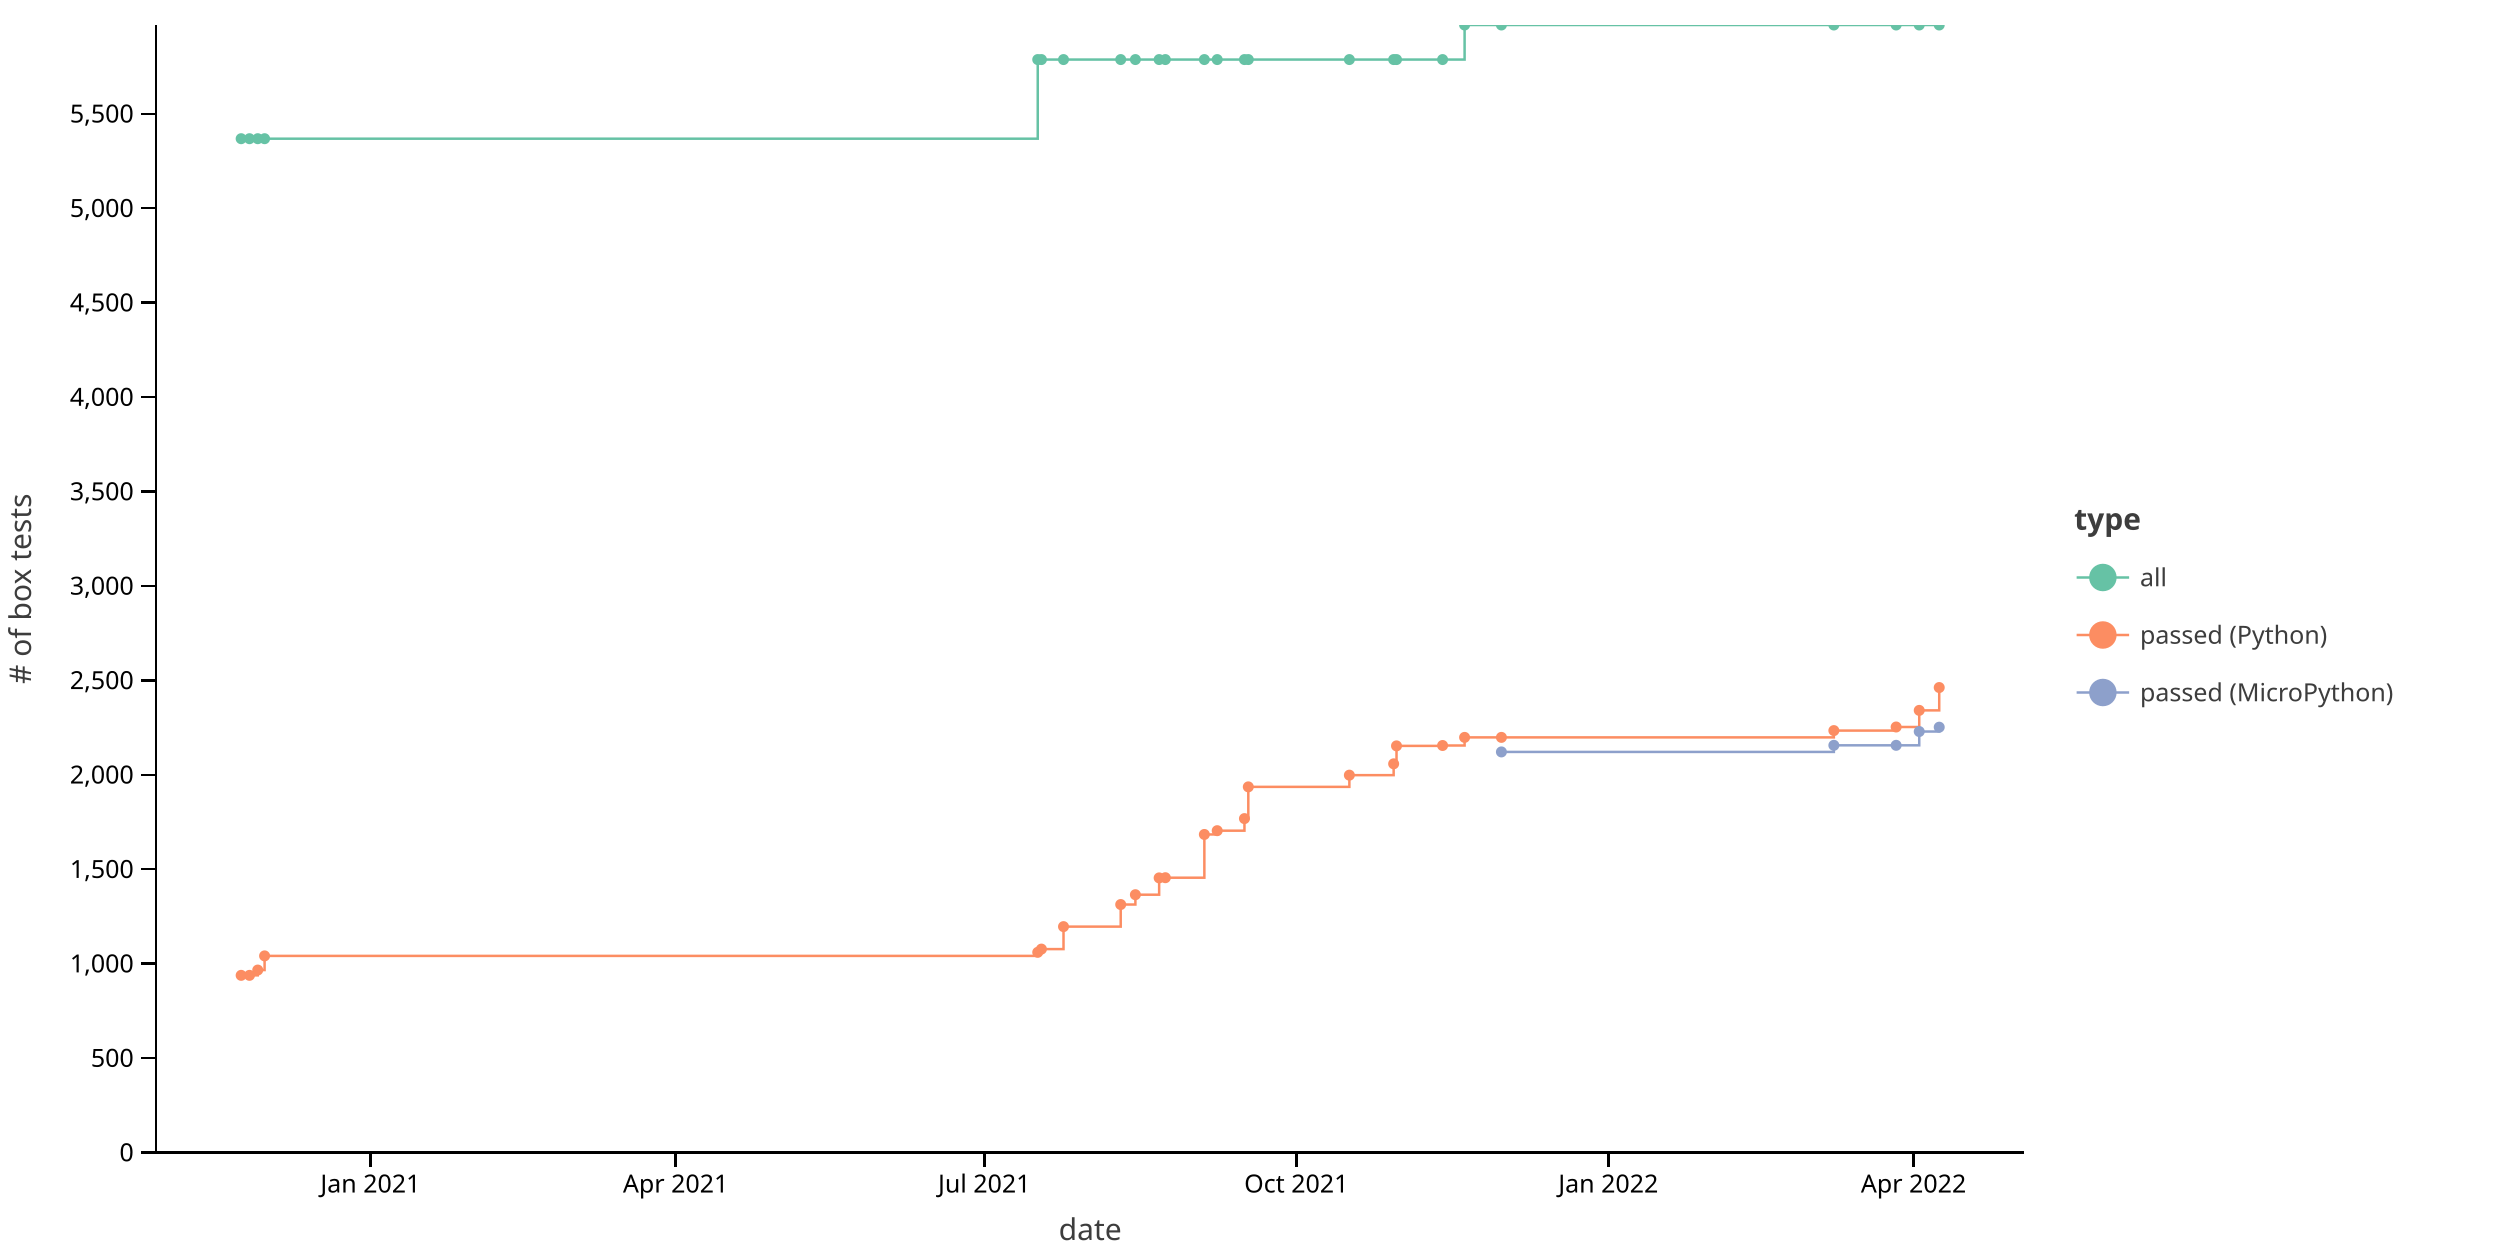
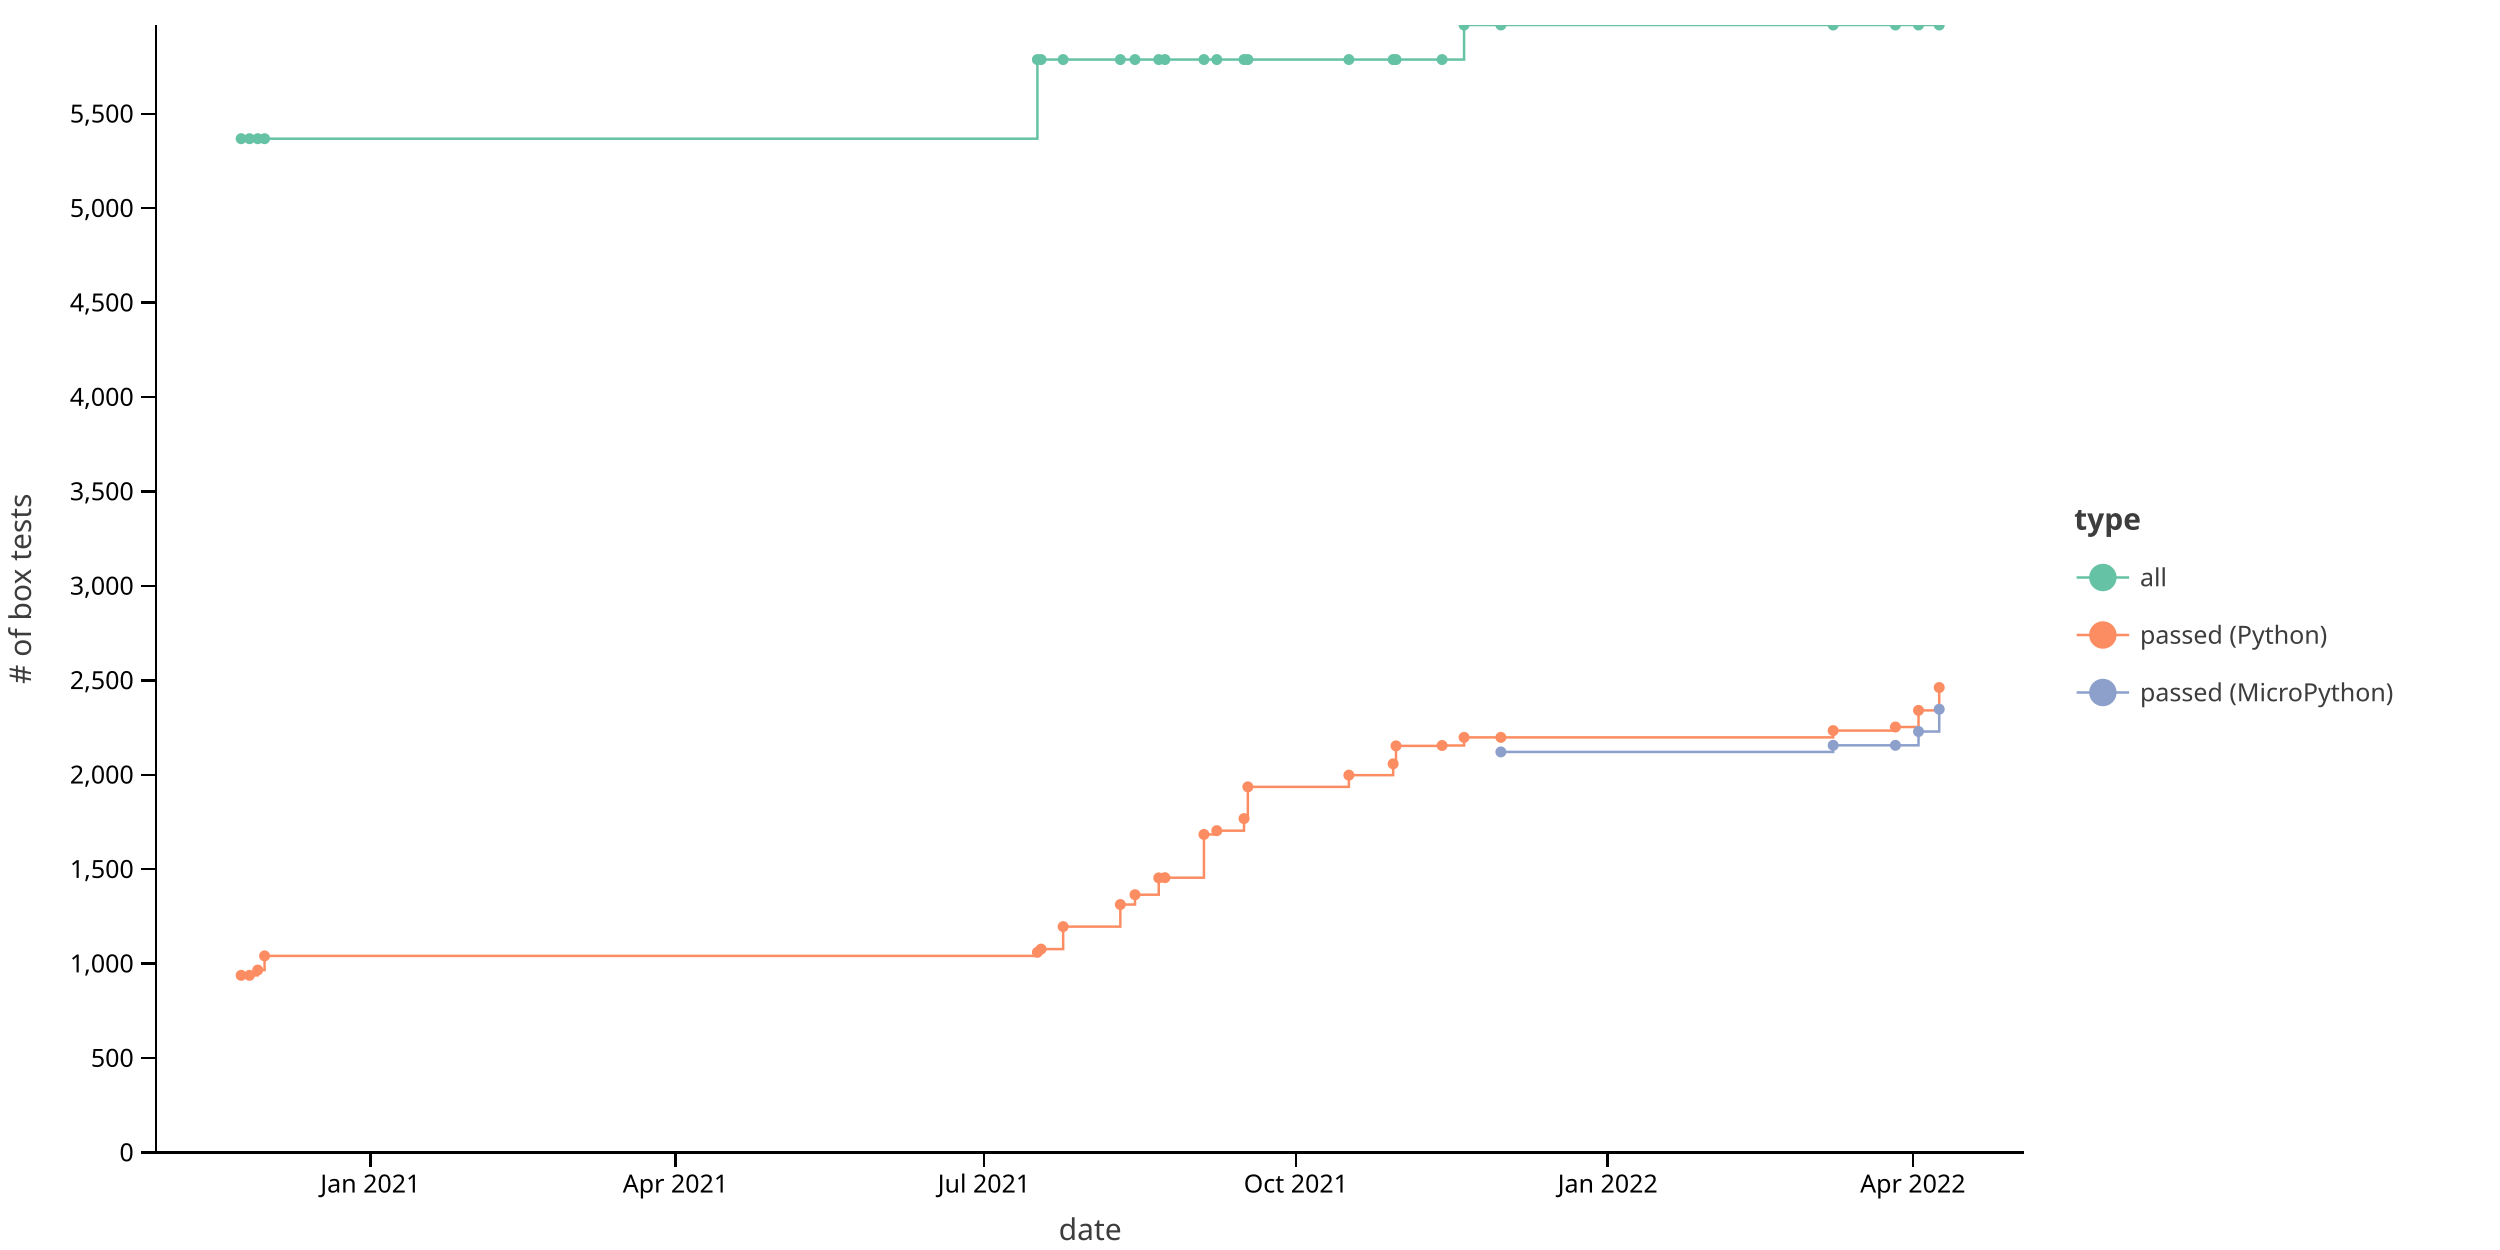
<svg xmlns="http://www.w3.org/2000/svg" class="plt-container" width="1000.0" height="500.0">
  <style type="text/css">
  .plt-container {
	font-family: "Lucida Grande", sans-serif;
	cursor: crosshair;
	user-select: none;
	-webkit-user-select: none;
	-moz-user-select: none;
	-ms-user-select: none;
}
.plt-backdrop {
   fill: white;
}
.plt-transparent .plt-backdrop {
   visibility: hidden;
}
text {
	font-size: 12px;
	fill: #3d3d3d;
	
	text-rendering: optimizeLegibility;
}
.plt-data-tooltip text {
	font-size: 12px;
}
.plt-axis-tooltip text {
	font-size: 12px;
}
.plt-axis line {
	shape-rendering: crispedges;
}
.plt-plot-title {

  font-size: 16.0px;
  font-weight: bold;
}
.plt-axis .tick text {

  font-size: 10.0px;
}
.plt-axis.small-tick-font .tick text {

  font-size: 8.0px;
}
.plt-axis-title text {

  font-size: 12.0px;
}
.plt_legend .legend-title text {

  font-size: 12.0px;
  font-weight: bold;
}
.plt_legend text {

  font-size: 10.0px;
}

  </style>
  <rect class="plt-backdrop" width="100%" height="100%">
  </rect>
  <g class="plt-plot">
    <g transform="translate(20.0 10.0 ) ">
      <g transform="translate(42.5 451.0 ) " class="plt-axis">
-         <g class="tick" transform="translate(85.65552 0.0 ) ">
+         <g class="tick" transform="translate(85.63335 0.0 ) ">
          <line stroke-width="1.0" stroke="rgb(0,0,0)" stroke-opacity="1.0" x2="0.0" y2="6.0">
          </line>
          <g transform="translate(0.0 9.0 ) ">
            <text style="fill:#000000;" text-anchor="middle" dy="0.7em">
            Jan 2021
            </text>
          </g>
        </g>
-         <g class="tick" transform="translate(207.7527 0.0 ) ">
+         <g class="tick" transform="translate(207.6782 0.0 ) ">
          <line stroke-width="1.0" stroke="rgb(0,0,0)" stroke-opacity="1.0" x2="0.0" y2="6.0">
          </line>
          <g transform="translate(0.0 9.0 ) ">
            <text style="fill:#000000;" text-anchor="middle" dy="0.7em">
            Apr 2021
            </text>
          </g>
        </g>
-         <g class="tick" transform="translate(331.2066 0.0 ) ">
+         <g class="tick" transform="translate(331.0791 0.0 ) ">
          <line stroke-width="1.0" stroke="rgb(0,0,0)" stroke-opacity="1.0" x2="0.0" y2="6.0">
          </line>
          <g transform="translate(0.0 9.0 ) ">
            <text style="fill:#000000;" text-anchor="middle" dy="0.7em">
            Jul 2021
            </text>
          </g>
        </g>
-         <g class="tick" transform="translate(456.017 0.0 ) ">
+         <g class="tick" transform="translate(455.836 0.0 ) ">
          <line stroke-width="1.0" stroke="rgb(0,0,0)" stroke-opacity="1.0" x2="0.0" y2="6.0">
          </line>
          <g transform="translate(0.0 9.0 ) ">
            <text style="fill:#000000;" text-anchor="middle" dy="0.7em">
            Oct 2021
            </text>
          </g>
        </g>
-         <g class="tick" transform="translate(580.8275 0.0 ) ">
+         <g class="tick" transform="translate(580.593 0.0 ) ">
          <line stroke-width="1.0" stroke="rgb(0,0,0)" stroke-opacity="1.0" x2="0.0" y2="6.0">
          </line>
          <g transform="translate(0.0 9.0 ) ">
            <text style="fill:#000000;" text-anchor="middle" dy="0.7em">
            Jan 2022
            </text>
          </g>
        </g>
-         <g class="tick" transform="translate(702.9247 0.0 ) ">
+         <g class="tick" transform="translate(702.6378 0.0 ) ">
          <line stroke-width="1.0" stroke="rgb(0,0,0)" stroke-opacity="1.0" x2="0.0" y2="6.0">
          </line>
          <g transform="translate(0.0 9.0 ) ">
            <text style="fill:#000000;" text-anchor="middle" dy="0.7em">
            Apr 2022
            </text>
          </g>
        </g>
        <line x1="0.0" y1="0.0" x2="747.15" y2="0.0" stroke-width="1.0" stroke="rgb(0,0,0)" stroke-opacity="1.0">
        </line>
      </g>
      <g transform="translate(42.5 0.0 ) " class="plt-axis">
        <g class="tick" transform="translate(0.0 451.0 ) ">
          <line stroke-width="1.0" stroke="rgb(0,0,0)" stroke-opacity="1.0" x2="-6.0" y2="0.0">
          </line>
          <g transform="translate(-9.0 0.0 ) ">
            <text style="fill:#000000;" text-anchor="end" dy="0.35em">
            0
            </text>
          </g>
        </g>
        <g class="tick" transform="translate(0.0 413.2278 ) ">
          <line stroke-width="1.0" stroke="rgb(0,0,0)" stroke-opacity="1.0" x2="-6.0" y2="0.0">
          </line>
          <g transform="translate(-9.0 0.0 ) ">
            <text style="fill:#000000;" text-anchor="end" dy="0.35em">
            500
            </text>
          </g>
        </g>
        <g class="tick" transform="translate(0.0 375.4556 ) ">
          <line stroke-width="1.0" stroke="rgb(0,0,0)" stroke-opacity="1.0" x2="-6.0" y2="0.0">
          </line>
          <g transform="translate(-9.0 0.0 ) ">
            <text style="fill:#000000;" text-anchor="end" dy="0.35em">
            1,000
            </text>
          </g>
        </g>
        <g class="tick" transform="translate(0.0 337.6834 ) ">
          <line stroke-width="1.0" stroke="rgb(0,0,0)" stroke-opacity="1.0" x2="-6.0" y2="0.0">
          </line>
          <g transform="translate(-9.0 0.0 ) ">
            <text style="fill:#000000;" text-anchor="end" dy="0.35em">
            1,500
            </text>
          </g>
        </g>
        <g class="tick" transform="translate(0.0 299.9112 ) ">
          <line stroke-width="1.0" stroke="rgb(0,0,0)" stroke-opacity="1.0" x2="-6.0" y2="0.0">
          </line>
          <g transform="translate(-9.0 0.0 ) ">
            <text style="fill:#000000;" text-anchor="end" dy="0.35em">
            2,000
            </text>
          </g>
        </g>
        <g class="tick" transform="translate(0.0 262.139 ) ">
          <line stroke-width="1.0" stroke="rgb(0,0,0)" stroke-opacity="1.0" x2="-6.0" y2="0.0">
          </line>
          <g transform="translate(-9.0 0.0 ) ">
            <text style="fill:#000000;" text-anchor="end" dy="0.35em">
            2,500
            </text>
          </g>
        </g>
        <g class="tick" transform="translate(0.0 224.3668 ) ">
          <line stroke-width="1.0" stroke="rgb(0,0,0)" stroke-opacity="1.0" x2="-6.0" y2="0.0">
          </line>
          <g transform="translate(-9.0 0.0 ) ">
            <text style="fill:#000000;" text-anchor="end" dy="0.35em">
            3,000
            </text>
          </g>
        </g>
        <g class="tick" transform="translate(0.0 186.5946 ) ">
          <line stroke-width="1.0" stroke="rgb(0,0,0)" stroke-opacity="1.0" x2="-6.0" y2="0.0">
          </line>
          <g transform="translate(-9.0 0.0 ) ">
            <text style="fill:#000000;" text-anchor="end" dy="0.35em">
            3,500
            </text>
          </g>
        </g>
        <g class="tick" transform="translate(0.0 148.8224 ) ">
          <line stroke-width="1.0" stroke="rgb(0,0,0)" stroke-opacity="1.0" x2="-6.0" y2="0.0">
          </line>
          <g transform="translate(-9.0 0.0 ) ">
            <text style="fill:#000000;" text-anchor="end" dy="0.35em">
            4,000
            </text>
          </g>
        </g>
        <g class="tick" transform="translate(0.0 111.0503 ) ">
          <line stroke-width="1.0" stroke="rgb(0,0,0)" stroke-opacity="1.0" x2="-6.0" y2="0.0">
          </line>
          <g transform="translate(-9.0 0.0 ) ">
            <text style="fill:#000000;" text-anchor="end" dy="0.35em">
            4,500
            </text>
          </g>
        </g>
        <g class="tick" transform="translate(0.0 73.27806 ) ">
          <line stroke-width="1.0" stroke="rgb(0,0,0)" stroke-opacity="1.0" x2="-6.0" y2="0.0">
          </line>
          <g transform="translate(-9.0 0.0 ) ">
            <text style="fill:#000000;" text-anchor="end" dy="0.35em">
            5,000
            </text>
          </g>
        </g>
        <g class="tick" transform="translate(0.0 35.50586 ) ">
          <line stroke-width="1.0" stroke="rgb(0,0,0)" stroke-opacity="1.0" x2="-6.0" y2="0.0">
          </line>
          <g transform="translate(-9.0 0.0 ) ">
            <text style="fill:#000000;" text-anchor="end" dy="0.35em">
            5,500
            </text>
          </g>
        </g>
        <line x1="0.0" y1="0.0" x2="0.0" y2="451.0" stroke-width="1.0" stroke="rgb(0,0,0)" stroke-opacity="1.0">
        </line>
      </g>
      <g transform="translate(42.5 0.0 ) " clip-path="url(#clip-0)" clip-bounds-jfx="[rect (0.0, 0.0), (747.15, 451.0)]">
        <defs>
          <clipPath id="clip-0">
            <rect x="0.0" y="0.0" width="747.15" height="451.0">
            </rect>
          </clipPath>
        </defs>
        <g>
-           <path d="M33.961 45.478 L33.961 45.478 L37.296 45.478 L37.296 45.478 L40.596 45.478 L40.596 45.478 L43.336 45.478 L43.336 45.478 L352.597 45.478 L352.597 13.825 L354.069 13.825 L354.069 13.825 L362.905 13.825 L362.905 13.825 L385.785 13.825 L385.785 13.825 L391.657 13.825 L391.657 13.825 L401.156 13.825 L401.156 13.825 L403.641 13.825 L403.641 13.825 L419.244 13.825 L419.244 13.825 L424.381 13.825 L424.381 13.825 L435.28 13.825 L435.28 13.825 L436.823 13.825 L436.823 13.825 L477.247 13.825 L477.247 13.825 L494.959 13.825 L494.959 13.825 L496.107 13.825 L496.107 13.825 L514.535 13.825 L514.535 13.825 L523.34 13.825 L523.34 0.0 L538.066 0.0 L538.066 0.0 L671.044 0.0 L671.044 0.0 L695.959 0.0 L695.959 0.0 L705.195 0.0 L705.195 0.0 L713.189 0.0 L713.189 0.0 " fill="none" stroke-width="1.0" stroke="rgb(102,194,165)" stroke-opacity="1.0">
+           <path d="M33.961 45.478 L33.961 45.478 L37.295 45.478 L37.295 45.478 L40.593 45.478 L40.593 45.478 L43.332 45.478 L43.332 45.478 L352.46 45.478 L352.46 13.825 L353.932 13.825 L353.932 13.825 L362.763 13.825 L362.763 13.825 L385.634 13.825 L385.634 13.825 L391.504 13.825 L391.504 13.825 L400.998 13.825 L400.998 13.825 L403.482 13.825 L403.482 13.825 L419.078 13.825 L419.078 13.825 L424.214 13.825 L424.214 13.825 L435.108 13.825 L435.108 13.825 L436.65 13.825 L436.65 13.825 L477.057 13.825 L477.057 13.825 L494.761 13.825 L494.761 13.825 L495.909 13.825 L495.909 13.825 L514.329 13.825 L514.329 13.825 L523.131 13.825 L523.131 0.0 L537.85 0.0 L537.85 0.0 L670.771 0.0 L670.771 0.0 L695.675 0.0 L695.675 0.0 L704.907 0.0 L704.907 0.0 L713.189 0.0 L713.189 0.0 " fill="none" stroke-width="1.0" stroke="rgb(102,194,165)" stroke-opacity="1.0">
          </path>
        </g>
        <g>
-           <path d="M33.961 380.139 L33.961 380.139 L37.296 380.139 L37.296 380.139 L40.596 380.139 L40.596 378.024 L43.336 378.024 L43.336 372.358 L352.597 372.358 L352.597 370.923 L354.069 370.923 L354.069 369.639 L362.905 369.639 L362.905 360.649 L385.785 360.649 L385.785 351.81 L391.657 351.81 L391.657 347.882 L401.156 347.882 L401.156 341.158 L403.641 341.158 L403.641 341.083 L419.244 341.083 L419.244 323.783 L424.381 323.783 L424.381 322.272 L435.28 322.272 L435.28 317.438 L436.823 317.438 L436.823 304.746 L477.247 304.746 L477.247 300.062 L494.959 300.062 L494.959 295.53 L496.107 295.53 L496.107 288.353 L514.535 288.353 L514.535 288.202 L523.34 288.202 L523.34 284.953 L538.066 284.953 L538.066 284.953 L671.044 284.953 L671.044 282.234 L695.959 282.234 L695.959 280.798 L705.195 280.798 L705.195 274.151 L713.189 274.151 L713.189 265.01 " fill="none" stroke-width="1.0" stroke="rgb(252,141,98)" stroke-opacity="1.0">
+           <path d="M33.961 380.139 L33.961 380.139 L37.295 380.139 L37.295 380.139 L40.593 380.139 L40.593 378.024 L43.332 378.024 L43.332 372.358 L352.46 372.358 L352.46 370.923 L353.932 370.923 L353.932 369.639 L362.763 369.639 L362.763 360.649 L385.634 360.649 L385.634 351.81 L391.504 351.81 L391.504 347.882 L400.998 347.882 L400.998 341.158 L403.482 341.158 L403.482 341.083 L419.078 341.083 L419.078 323.783 L424.214 323.783 L424.214 322.272 L435.108 322.272 L435.108 317.438 L436.65 317.438 L436.65 304.746 L477.057 304.746 L477.057 300.062 L494.761 300.062 L494.761 295.53 L495.909 295.53 L495.909 288.353 L514.329 288.353 L514.329 288.202 L523.131 288.202 L523.131 284.953 L537.85 284.953 L537.85 284.953 L670.771 284.953 L670.771 282.234 L695.675 282.234 L695.675 280.798 L704.907 280.798 L704.907 274.151 L713.189 274.151 L713.189 265.01 " fill="none" stroke-width="1.0" stroke="rgb(252,141,98)" stroke-opacity="1.0">
          </path>
        </g>
        <g>
-           <path d="M538.066 290.77 L538.066 290.77 L671.044 290.77 L671.044 288.126 L695.959 288.126 L695.959 288.126 L705.195 288.126 L705.195 282.612 L713.189 282.612 L713.189 280.874 " fill="none" stroke-width="1.0" stroke="rgb(141,160,203)" stroke-opacity="1.0">
+           <path d="M537.85 290.77 L537.85 290.77 L670.771 290.77 L670.771 288.126 L695.675 288.126 L695.675 288.126 L704.907 288.126 L704.907 282.612 L713.189 282.612 L713.189 273.697 " fill="none" stroke-width="1.0" stroke="rgb(141,160,203)" stroke-opacity="1.0">
          </path>
        </g>
      </g>
      <g transform="translate(42.5 0.0 ) " clip-path="url(#clip-1)" clip-bounds-jfx="[rect (0.0, 0.0), (747.15, 451.0)]">
        <defs>
          <clipPath id="clip-1">
            <rect x="0.0" y="0.0" width="747.15" height="451.0">
            </rect>
          </clipPath>
        </defs>
        <g>
          <g>
            <circle fill="#66c2a5" stroke="#66c2a5" stroke-opacity="0.0" stroke-width="0.0" cx="33.961" cy="45.478" r="2.2" />
-             <circle fill="#66c2a5" stroke="#66c2a5" stroke-opacity="0.0" stroke-width="0.0" cx="37.296" cy="45.478" r="2.2" />
-             <circle fill="#66c2a5" stroke="#66c2a5" stroke-opacity="0.0" stroke-width="0.0" cx="40.596" cy="45.478" r="2.2" />
-             <circle fill="#66c2a5" stroke="#66c2a5" stroke-opacity="0.0" stroke-width="0.0" cx="43.336" cy="45.478" r="2.2" />
-             <circle fill="#66c2a5" stroke="#66c2a5" stroke-opacity="0.0" stroke-width="0.0" cx="352.597" cy="13.825" r="2.2" />
-             <circle fill="#66c2a5" stroke="#66c2a5" stroke-opacity="0.0" stroke-width="0.0" cx="354.069" cy="13.825" r="2.2" />
-             <circle fill="#66c2a5" stroke="#66c2a5" stroke-opacity="0.0" stroke-width="0.0" cx="362.905" cy="13.825" r="2.2" />
-             <circle fill="#66c2a5" stroke="#66c2a5" stroke-opacity="0.0" stroke-width="0.0" cx="385.785" cy="13.825" r="2.2" />
-             <circle fill="#66c2a5" stroke="#66c2a5" stroke-opacity="0.0" stroke-width="0.0" cx="391.657" cy="13.825" r="2.2" />
-             <circle fill="#66c2a5" stroke="#66c2a5" stroke-opacity="0.0" stroke-width="0.0" cx="401.156" cy="13.825" r="2.2" />
-             <circle fill="#66c2a5" stroke="#66c2a5" stroke-opacity="0.0" stroke-width="0.0" cx="403.641" cy="13.825" r="2.2" />
-             <circle fill="#66c2a5" stroke="#66c2a5" stroke-opacity="0.0" stroke-width="0.0" cx="419.244" cy="13.825" r="2.2" />
-             <circle fill="#66c2a5" stroke="#66c2a5" stroke-opacity="0.0" stroke-width="0.0" cx="424.381" cy="13.825" r="2.2" />
-             <circle fill="#66c2a5" stroke="#66c2a5" stroke-opacity="0.0" stroke-width="0.0" cx="435.28" cy="13.825" r="2.2" />
-             <circle fill="#66c2a5" stroke="#66c2a5" stroke-opacity="0.0" stroke-width="0.0" cx="436.823" cy="13.825" r="2.2" />
-             <circle fill="#66c2a5" stroke="#66c2a5" stroke-opacity="0.0" stroke-width="0.0" cx="477.247" cy="13.825" r="2.2" />
-             <circle fill="#66c2a5" stroke="#66c2a5" stroke-opacity="0.0" stroke-width="0.0" cx="494.959" cy="13.825" r="2.2" />
-             <circle fill="#66c2a5" stroke="#66c2a5" stroke-opacity="0.0" stroke-width="0.0" cx="496.107" cy="13.825" r="2.2" />
-             <circle fill="#66c2a5" stroke="#66c2a5" stroke-opacity="0.0" stroke-width="0.0" cx="514.535" cy="13.825" r="2.2" />
-             <circle fill="#66c2a5" stroke="#66c2a5" stroke-opacity="0.0" stroke-width="0.0" cx="523.34" cy="0.0" r="2.2" />
-             <circle fill="#66c2a5" stroke="#66c2a5" stroke-opacity="0.0" stroke-width="0.0" cx="538.066" cy="0.0" r="2.2" />
-             <circle fill="#66c2a5" stroke="#66c2a5" stroke-opacity="0.0" stroke-width="0.0" cx="671.044" cy="0.0" r="2.2" />
-             <circle fill="#66c2a5" stroke="#66c2a5" stroke-opacity="0.0" stroke-width="0.0" cx="695.959" cy="0.0" r="2.2" />
-             <circle fill="#66c2a5" stroke="#66c2a5" stroke-opacity="0.0" stroke-width="0.0" cx="705.195" cy="0.0" r="2.2" />
+             <circle fill="#66c2a5" stroke="#66c2a5" stroke-opacity="0.0" stroke-width="0.0" cx="37.295" cy="45.478" r="2.2" />
+             <circle fill="#66c2a5" stroke="#66c2a5" stroke-opacity="0.0" stroke-width="0.0" cx="40.593" cy="45.478" r="2.2" />
+             <circle fill="#66c2a5" stroke="#66c2a5" stroke-opacity="0.0" stroke-width="0.0" cx="43.332" cy="45.478" r="2.2" />
+             <circle fill="#66c2a5" stroke="#66c2a5" stroke-opacity="0.0" stroke-width="0.0" cx="352.46" cy="13.825" r="2.2" />
+             <circle fill="#66c2a5" stroke="#66c2a5" stroke-opacity="0.0" stroke-width="0.0" cx="353.932" cy="13.825" r="2.2" />
+             <circle fill="#66c2a5" stroke="#66c2a5" stroke-opacity="0.0" stroke-width="0.0" cx="362.763" cy="13.825" r="2.2" />
+             <circle fill="#66c2a5" stroke="#66c2a5" stroke-opacity="0.0" stroke-width="0.0" cx="385.634" cy="13.825" r="2.2" />
+             <circle fill="#66c2a5" stroke="#66c2a5" stroke-opacity="0.0" stroke-width="0.0" cx="391.504" cy="13.825" r="2.2" />
+             <circle fill="#66c2a5" stroke="#66c2a5" stroke-opacity="0.0" stroke-width="0.0" cx="400.998" cy="13.825" r="2.2" />
+             <circle fill="#66c2a5" stroke="#66c2a5" stroke-opacity="0.0" stroke-width="0.0" cx="403.482" cy="13.825" r="2.2" />
+             <circle fill="#66c2a5" stroke="#66c2a5" stroke-opacity="0.0" stroke-width="0.0" cx="419.078" cy="13.825" r="2.2" />
+             <circle fill="#66c2a5" stroke="#66c2a5" stroke-opacity="0.0" stroke-width="0.0" cx="424.214" cy="13.825" r="2.2" />
+             <circle fill="#66c2a5" stroke="#66c2a5" stroke-opacity="0.0" stroke-width="0.0" cx="435.108" cy="13.825" r="2.2" />
+             <circle fill="#66c2a5" stroke="#66c2a5" stroke-opacity="0.0" stroke-width="0.0" cx="436.65" cy="13.825" r="2.2" />
+             <circle fill="#66c2a5" stroke="#66c2a5" stroke-opacity="0.0" stroke-width="0.0" cx="477.057" cy="13.825" r="2.2" />
+             <circle fill="#66c2a5" stroke="#66c2a5" stroke-opacity="0.0" stroke-width="0.0" cx="494.761" cy="13.825" r="2.2" />
+             <circle fill="#66c2a5" stroke="#66c2a5" stroke-opacity="0.0" stroke-width="0.0" cx="495.909" cy="13.825" r="2.2" />
+             <circle fill="#66c2a5" stroke="#66c2a5" stroke-opacity="0.0" stroke-width="0.0" cx="514.329" cy="13.825" r="2.2" />
+             <circle fill="#66c2a5" stroke="#66c2a5" stroke-opacity="0.0" stroke-width="0.0" cx="523.131" cy="0.0" r="2.2" />
+             <circle fill="#66c2a5" stroke="#66c2a5" stroke-opacity="0.0" stroke-width="0.0" cx="537.85" cy="0.0" r="2.2" />
+             <circle fill="#66c2a5" stroke="#66c2a5" stroke-opacity="0.0" stroke-width="0.0" cx="670.771" cy="0.0" r="2.2" />
+             <circle fill="#66c2a5" stroke="#66c2a5" stroke-opacity="0.0" stroke-width="0.0" cx="695.675" cy="0.0" r="2.2" />
+             <circle fill="#66c2a5" stroke="#66c2a5" stroke-opacity="0.0" stroke-width="0.0" cx="704.907" cy="0.0" r="2.2" />
            <circle fill="#66c2a5" stroke="#66c2a5" stroke-opacity="0.0" stroke-width="0.0" cx="713.189" cy="0.0" r="2.2" />
            <circle fill="#fc8d62" stroke="#fc8d62" stroke-opacity="0.0" stroke-width="0.0" cx="33.961" cy="380.139" r="2.2" />
-             <circle fill="#fc8d62" stroke="#fc8d62" stroke-opacity="0.0" stroke-width="0.0" cx="37.296" cy="380.139" r="2.2" />
-             <circle fill="#fc8d62" stroke="#fc8d62" stroke-opacity="0.0" stroke-width="0.0" cx="40.596" cy="378.024" r="2.2" />
-             <circle fill="#fc8d62" stroke="#fc8d62" stroke-opacity="0.0" stroke-width="0.0" cx="43.336" cy="372.358" r="2.2" />
-             <circle fill="#fc8d62" stroke="#fc8d62" stroke-opacity="0.0" stroke-width="0.0" cx="352.597" cy="370.923" r="2.2" />
-             <circle fill="#fc8d62" stroke="#fc8d62" stroke-opacity="0.0" stroke-width="0.0" cx="354.069" cy="369.639" r="2.2" />
-             <circle fill="#fc8d62" stroke="#fc8d62" stroke-opacity="0.0" stroke-width="0.0" cx="362.905" cy="360.649" r="2.2" />
-             <circle fill="#fc8d62" stroke="#fc8d62" stroke-opacity="0.0" stroke-width="0.0" cx="385.785" cy="351.81" r="2.2" />
-             <circle fill="#fc8d62" stroke="#fc8d62" stroke-opacity="0.0" stroke-width="0.0" cx="391.657" cy="347.882" r="2.2" />
-             <circle fill="#fc8d62" stroke="#fc8d62" stroke-opacity="0.0" stroke-width="0.0" cx="401.156" cy="341.158" r="2.2" />
-             <circle fill="#fc8d62" stroke="#fc8d62" stroke-opacity="0.0" stroke-width="0.0" cx="403.641" cy="341.083" r="2.2" />
-             <circle fill="#fc8d62" stroke="#fc8d62" stroke-opacity="0.0" stroke-width="0.0" cx="419.244" cy="323.783" r="2.2" />
-             <circle fill="#fc8d62" stroke="#fc8d62" stroke-opacity="0.0" stroke-width="0.0" cx="424.381" cy="322.272" r="2.2" />
-             <circle fill="#fc8d62" stroke="#fc8d62" stroke-opacity="0.0" stroke-width="0.0" cx="435.28" cy="317.438" r="2.2" />
-             <circle fill="#fc8d62" stroke="#fc8d62" stroke-opacity="0.0" stroke-width="0.0" cx="436.823" cy="304.746" r="2.2" />
-             <circle fill="#fc8d62" stroke="#fc8d62" stroke-opacity="0.0" stroke-width="0.0" cx="477.247" cy="300.062" r="2.2" />
-             <circle fill="#fc8d62" stroke="#fc8d62" stroke-opacity="0.0" stroke-width="0.0" cx="494.959" cy="295.53" r="2.2" />
-             <circle fill="#fc8d62" stroke="#fc8d62" stroke-opacity="0.0" stroke-width="0.0" cx="496.107" cy="288.353" r="2.2" />
-             <circle fill="#fc8d62" stroke="#fc8d62" stroke-opacity="0.0" stroke-width="0.0" cx="514.535" cy="288.202" r="2.2" />
-             <circle fill="#fc8d62" stroke="#fc8d62" stroke-opacity="0.0" stroke-width="0.0" cx="523.34" cy="284.953" r="2.2" />
-             <circle fill="#fc8d62" stroke="#fc8d62" stroke-opacity="0.0" stroke-width="0.0" cx="538.066" cy="284.953" r="2.2" />
-             <circle fill="#fc8d62" stroke="#fc8d62" stroke-opacity="0.0" stroke-width="0.0" cx="671.044" cy="282.234" r="2.2" />
-             <circle fill="#fc8d62" stroke="#fc8d62" stroke-opacity="0.0" stroke-width="0.0" cx="695.959" cy="280.798" r="2.2" />
-             <circle fill="#fc8d62" stroke="#fc8d62" stroke-opacity="0.0" stroke-width="0.0" cx="705.195" cy="274.151" r="2.2" />
+             <circle fill="#fc8d62" stroke="#fc8d62" stroke-opacity="0.0" stroke-width="0.0" cx="37.295" cy="380.139" r="2.2" />
+             <circle fill="#fc8d62" stroke="#fc8d62" stroke-opacity="0.0" stroke-width="0.0" cx="40.593" cy="378.024" r="2.2" />
+             <circle fill="#fc8d62" stroke="#fc8d62" stroke-opacity="0.0" stroke-width="0.0" cx="43.332" cy="372.358" r="2.2" />
+             <circle fill="#fc8d62" stroke="#fc8d62" stroke-opacity="0.0" stroke-width="0.0" cx="352.46" cy="370.923" r="2.2" />
+             <circle fill="#fc8d62" stroke="#fc8d62" stroke-opacity="0.0" stroke-width="0.0" cx="353.932" cy="369.639" r="2.2" />
+             <circle fill="#fc8d62" stroke="#fc8d62" stroke-opacity="0.0" stroke-width="0.0" cx="362.763" cy="360.649" r="2.2" />
+             <circle fill="#fc8d62" stroke="#fc8d62" stroke-opacity="0.0" stroke-width="0.0" cx="385.634" cy="351.81" r="2.2" />
+             <circle fill="#fc8d62" stroke="#fc8d62" stroke-opacity="0.0" stroke-width="0.0" cx="391.504" cy="347.882" r="2.2" />
+             <circle fill="#fc8d62" stroke="#fc8d62" stroke-opacity="0.0" stroke-width="0.0" cx="400.998" cy="341.158" r="2.2" />
+             <circle fill="#fc8d62" stroke="#fc8d62" stroke-opacity="0.0" stroke-width="0.0" cx="403.482" cy="341.083" r="2.2" />
+             <circle fill="#fc8d62" stroke="#fc8d62" stroke-opacity="0.0" stroke-width="0.0" cx="419.078" cy="323.783" r="2.2" />
+             <circle fill="#fc8d62" stroke="#fc8d62" stroke-opacity="0.0" stroke-width="0.0" cx="424.214" cy="322.272" r="2.2" />
+             <circle fill="#fc8d62" stroke="#fc8d62" stroke-opacity="0.0" stroke-width="0.0" cx="435.108" cy="317.438" r="2.2" />
+             <circle fill="#fc8d62" stroke="#fc8d62" stroke-opacity="0.0" stroke-width="0.0" cx="436.65" cy="304.746" r="2.2" />
+             <circle fill="#fc8d62" stroke="#fc8d62" stroke-opacity="0.0" stroke-width="0.0" cx="477.057" cy="300.062" r="2.2" />
+             <circle fill="#fc8d62" stroke="#fc8d62" stroke-opacity="0.0" stroke-width="0.0" cx="494.761" cy="295.53" r="2.2" />
+             <circle fill="#fc8d62" stroke="#fc8d62" stroke-opacity="0.0" stroke-width="0.0" cx="495.909" cy="288.353" r="2.2" />
+             <circle fill="#fc8d62" stroke="#fc8d62" stroke-opacity="0.0" stroke-width="0.0" cx="514.329" cy="288.202" r="2.2" />
+             <circle fill="#fc8d62" stroke="#fc8d62" stroke-opacity="0.0" stroke-width="0.0" cx="523.131" cy="284.953" r="2.2" />
+             <circle fill="#fc8d62" stroke="#fc8d62" stroke-opacity="0.0" stroke-width="0.0" cx="537.85" cy="284.953" r="2.2" />
+             <circle fill="#fc8d62" stroke="#fc8d62" stroke-opacity="0.0" stroke-width="0.0" cx="670.771" cy="282.234" r="2.2" />
+             <circle fill="#fc8d62" stroke="#fc8d62" stroke-opacity="0.0" stroke-width="0.0" cx="695.675" cy="280.798" r="2.2" />
+             <circle fill="#fc8d62" stroke="#fc8d62" stroke-opacity="0.0" stroke-width="0.0" cx="704.907" cy="274.151" r="2.2" />
            <circle fill="#fc8d62" stroke="#fc8d62" stroke-opacity="0.0" stroke-width="0.0" cx="713.189" cy="265.01" r="2.2" />
-             <circle fill="#8da0cb" stroke="#8da0cb" stroke-opacity="0.0" stroke-width="0.0" cx="538.066" cy="290.77" r="2.2" />
-             <circle fill="#8da0cb" stroke="#8da0cb" stroke-opacity="0.0" stroke-width="0.0" cx="671.044" cy="288.126" r="2.2" />
-             <circle fill="#8da0cb" stroke="#8da0cb" stroke-opacity="0.0" stroke-width="0.0" cx="695.959" cy="288.126" r="2.2" />
-             <circle fill="#8da0cb" stroke="#8da0cb" stroke-opacity="0.0" stroke-width="0.0" cx="705.195" cy="282.612" r="2.2" />
-             <circle fill="#8da0cb" stroke="#8da0cb" stroke-opacity="0.0" stroke-width="0.0" cx="713.189" cy="280.874" r="2.2" />
+             <circle fill="#8da0cb" stroke="#8da0cb" stroke-opacity="0.0" stroke-width="0.0" cx="537.85" cy="290.77" r="2.2" />
+             <circle fill="#8da0cb" stroke="#8da0cb" stroke-opacity="0.0" stroke-width="0.0" cx="670.771" cy="288.126" r="2.2" />
+             <circle fill="#8da0cb" stroke="#8da0cb" stroke-opacity="0.0" stroke-width="0.0" cx="695.675" cy="288.126" r="2.2" />
+             <circle fill="#8da0cb" stroke="#8da0cb" stroke-opacity="0.0" stroke-width="0.0" cx="704.907" cy="282.612" r="2.2" />
+             <circle fill="#8da0cb" stroke="#8da0cb" stroke-opacity="0.0" stroke-width="0.0" cx="713.189" cy="273.697" r="2.2" />
          </g>
        </g>
      </g>
    </g>
    <g class="plt-axis">
      <g transform="translate(4.0 235.5 ) rotate(-90.0 ) " class="plt-axis-title">
        <text text-anchor="middle" dy="0.7em">
        # of box tests
        </text>
      </g>
    </g>
    <g class="plt-axis">
      <g transform="translate(436.075 496.0 ) " class="plt-axis-title">
        <text text-anchor="middle">
        date
        </text>
      </g>
    </g>
    <g transform="translate(819.65 197.5 ) " class="plt_legend">
      <rect x="5.0" y="5.0" height="95.0" width="170.35" fill="rgb(255,255,255)" fill-opacity="1.0">
      </rect>
      <g transform="translate(10.0 10.0 ) ">
        <g class="legend-title" transform="translate(0.0 -4.0 ) ">
          <text dy="0.7em">
          type
          </text>
        </g>
        <g transform="translate(0.0 12.0 ) ">
          <g transform="">
            <g>
              <rect x="1.0" y="1.0" height="21.0" width="21.0" stroke-width="1.0" stroke="rgb(255,255,255)" stroke-opacity="1.0" fill="rgb(255,255,255)" fill-opacity="1.0">
              </rect>
              <g transform="translate(1.0 1.0 ) ">
                <g>
                  <line x1="0.0" y1="10.5" x2="21.0" y2="10.5" stroke="rgb(102,194,165)" stroke-opacity="1.0" fill="rgb(17,142,216)" fill-opacity="1.0" stroke-width="1.0">
                  </line>
                </g>
                <g>
                  <g>
                    <circle fill="#66c2a5" stroke="#66c2a5" stroke-opacity="0.0" stroke-width="0.0" cx="10.5" cy="10.5" r="5.5" />
                  </g>
                </g>
              </g>
              <rect x="0.0" y="0.0" height="23.0" width="23.0" stroke-width="1.0" stroke="rgb(255,255,255)" stroke-opacity="1.0" fill="none">
              </rect>
            </g>
            <g transform="translate(26.35 11.5 ) ">
              <text dy="0.35em">
              all
              </text>
            </g>
          </g>
          <g transform="translate(0.0 23.0 ) ">
            <g>
              <rect x="1.0" y="1.0" height="21.0" width="21.0" stroke-width="1.0" stroke="rgb(255,255,255)" stroke-opacity="1.0" fill="rgb(255,255,255)" fill-opacity="1.0">
              </rect>
              <g transform="translate(1.0 1.0 ) ">
                <g>
                  <line x1="0.0" y1="10.5" x2="21.0" y2="10.5" stroke="rgb(252,141,98)" stroke-opacity="1.0" fill="rgb(17,142,216)" fill-opacity="1.0" stroke-width="1.0">
                  </line>
                </g>
                <g>
                  <g>
                    <circle fill="#fc8d62" stroke="#fc8d62" stroke-opacity="0.0" stroke-width="0.0" cx="10.5" cy="10.5" r="5.5" />
                  </g>
                </g>
              </g>
              <rect x="0.0" y="0.0" height="23.0" width="23.0" stroke-width="1.0" stroke="rgb(255,255,255)" stroke-opacity="1.0" fill="none">
              </rect>
            </g>
            <g transform="translate(26.35 11.5 ) ">
              <text dy="0.35em">
              passed (Python)
              </text>
            </g>
          </g>
          <g transform="translate(0.0 46.0 ) ">
            <g>
              <rect x="1.0" y="1.0" height="21.0" width="21.0" stroke-width="1.0" stroke="rgb(255,255,255)" stroke-opacity="1.0" fill="rgb(255,255,255)" fill-opacity="1.0">
              </rect>
              <g transform="translate(1.0 1.0 ) ">
                <g>
                  <line x1="0.0" y1="10.5" x2="21.0" y2="10.5" stroke="rgb(141,160,203)" stroke-opacity="1.0" fill="rgb(17,142,216)" fill-opacity="1.0" stroke-width="1.0">
                  </line>
                </g>
                <g>
                  <g>
                    <circle fill="#8da0cb" stroke="#8da0cb" stroke-opacity="0.0" stroke-width="0.0" cx="10.5" cy="10.5" r="5.5" />
                  </g>
                </g>
              </g>
              <rect x="0.0" y="0.0" height="23.0" width="23.0" stroke-width="1.0" stroke="rgb(255,255,255)" stroke-opacity="1.0" fill="none">
              </rect>
            </g>
            <g transform="translate(26.35 11.5 ) ">
              <text dy="0.35em">
              passed (MicroPython)
              </text>
            </g>
          </g>
        </g>
      </g>
    </g>
  </g>
</svg>
